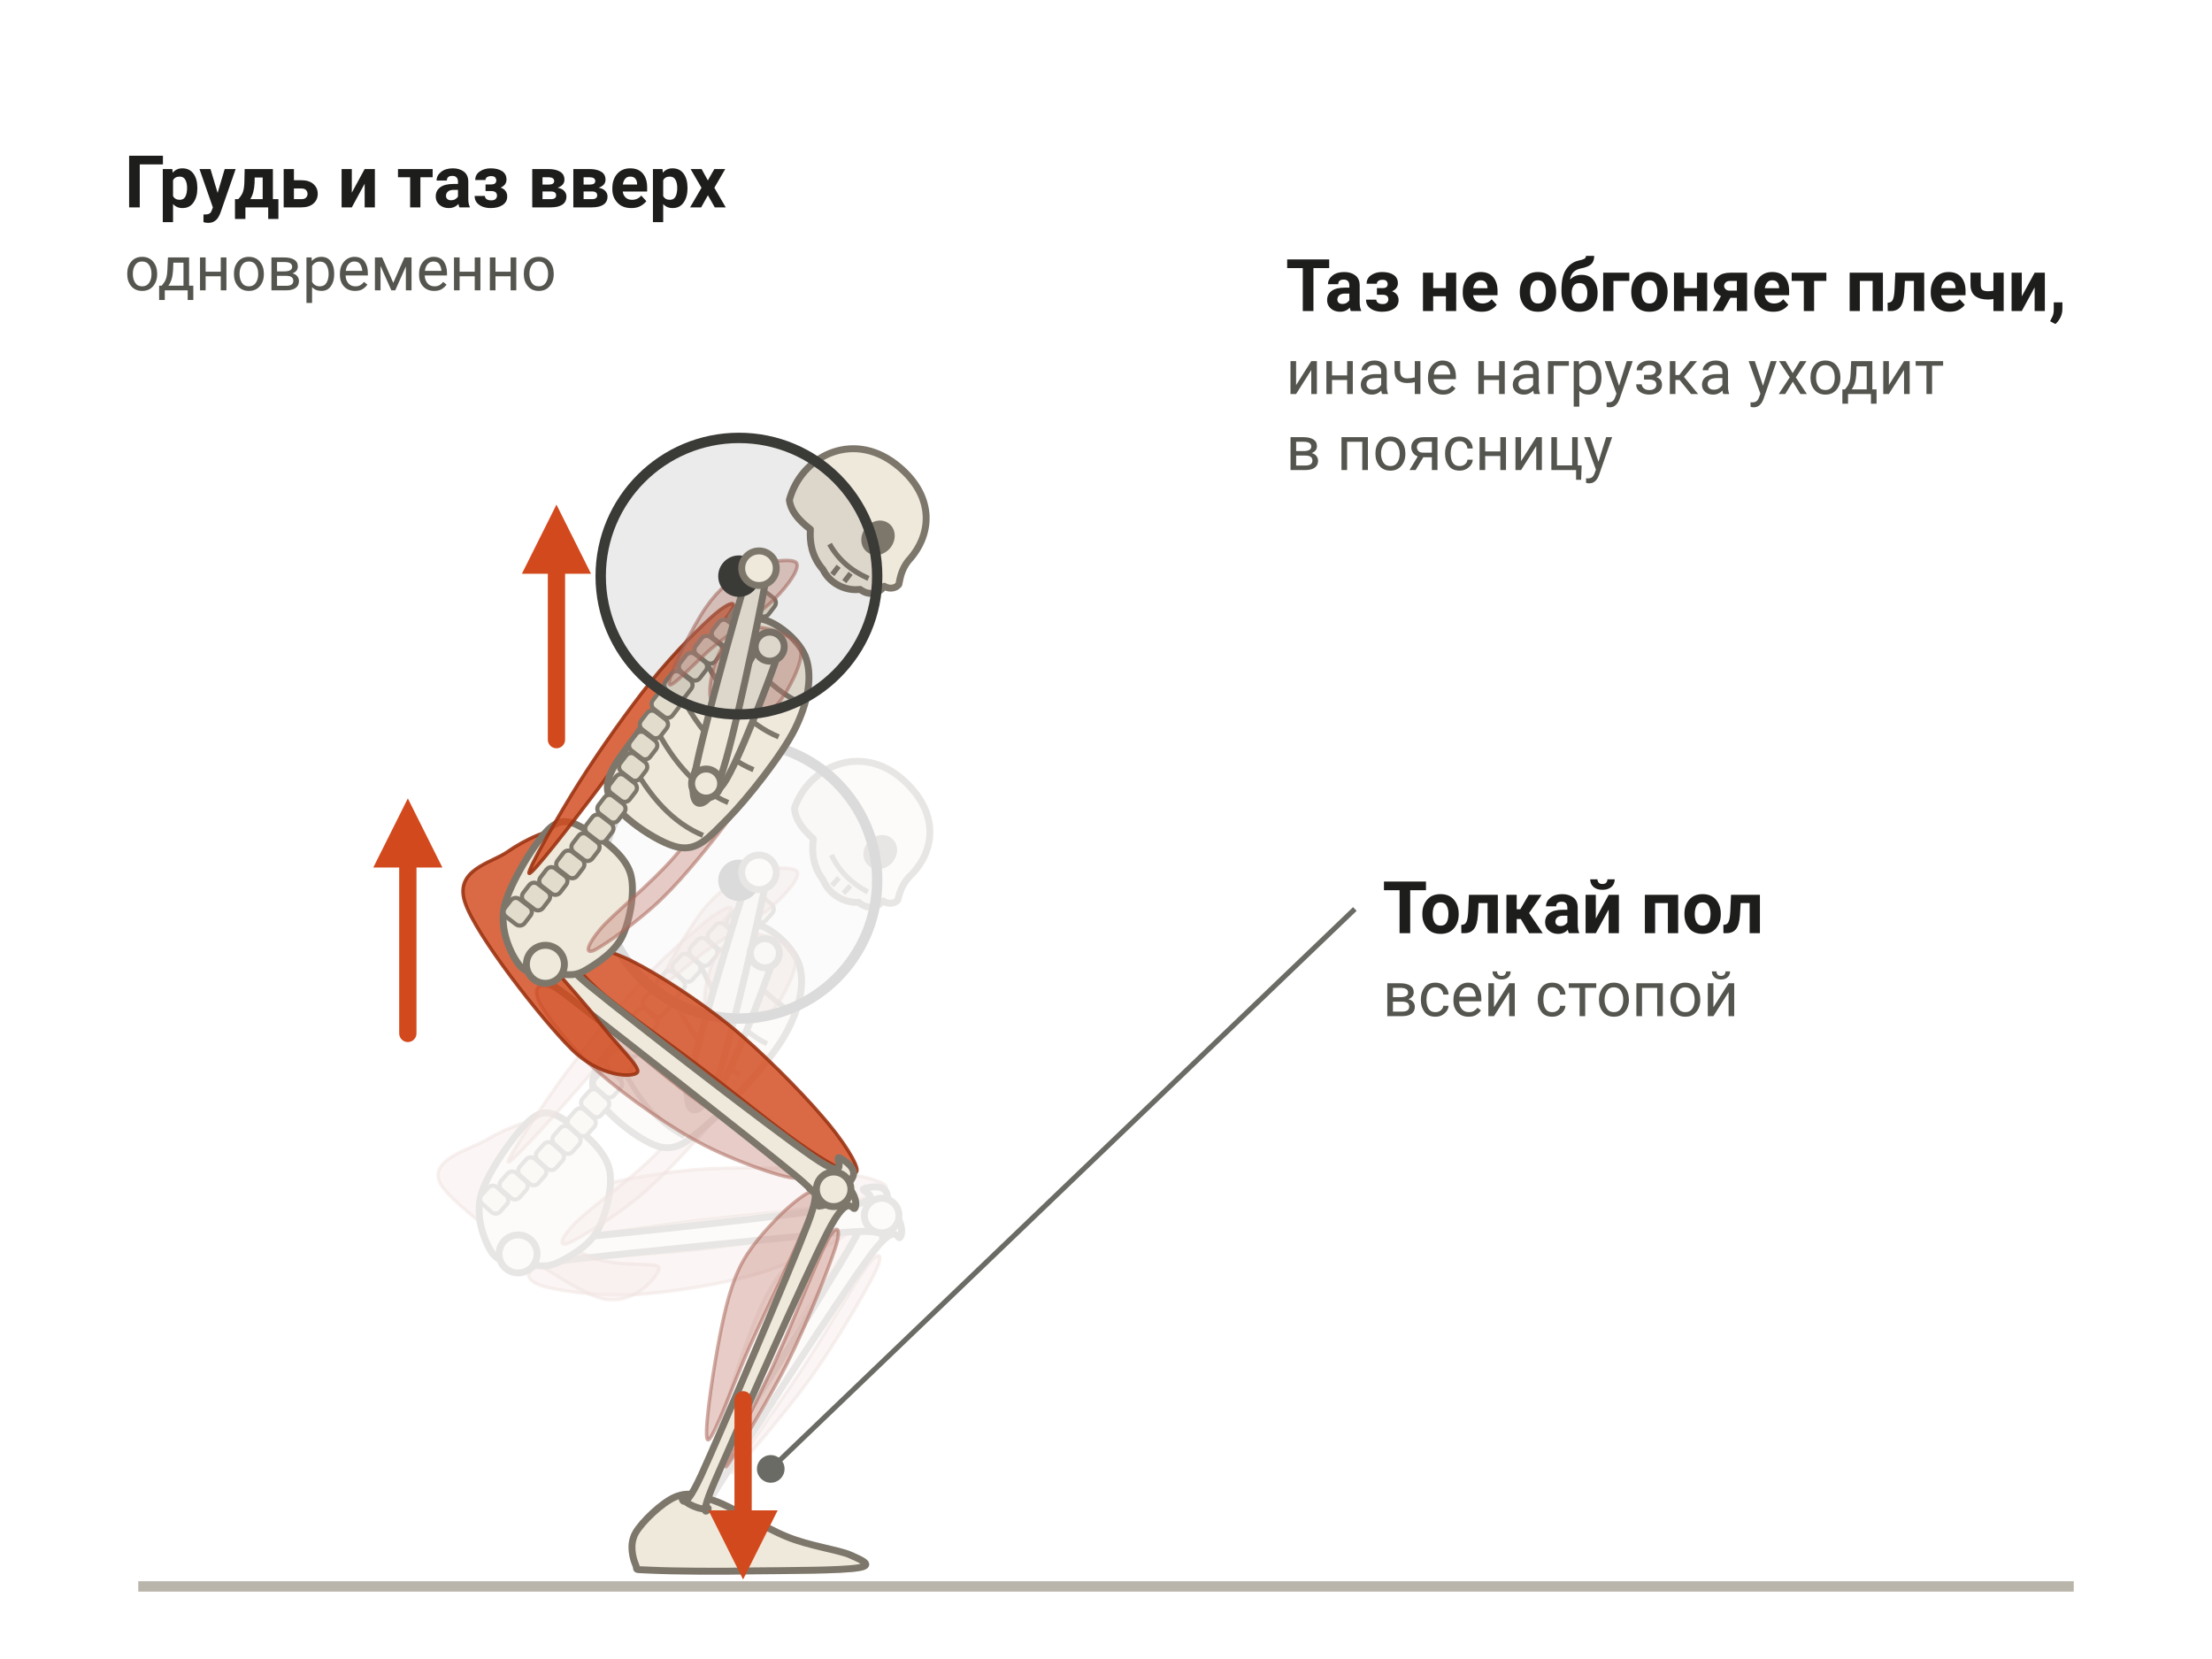
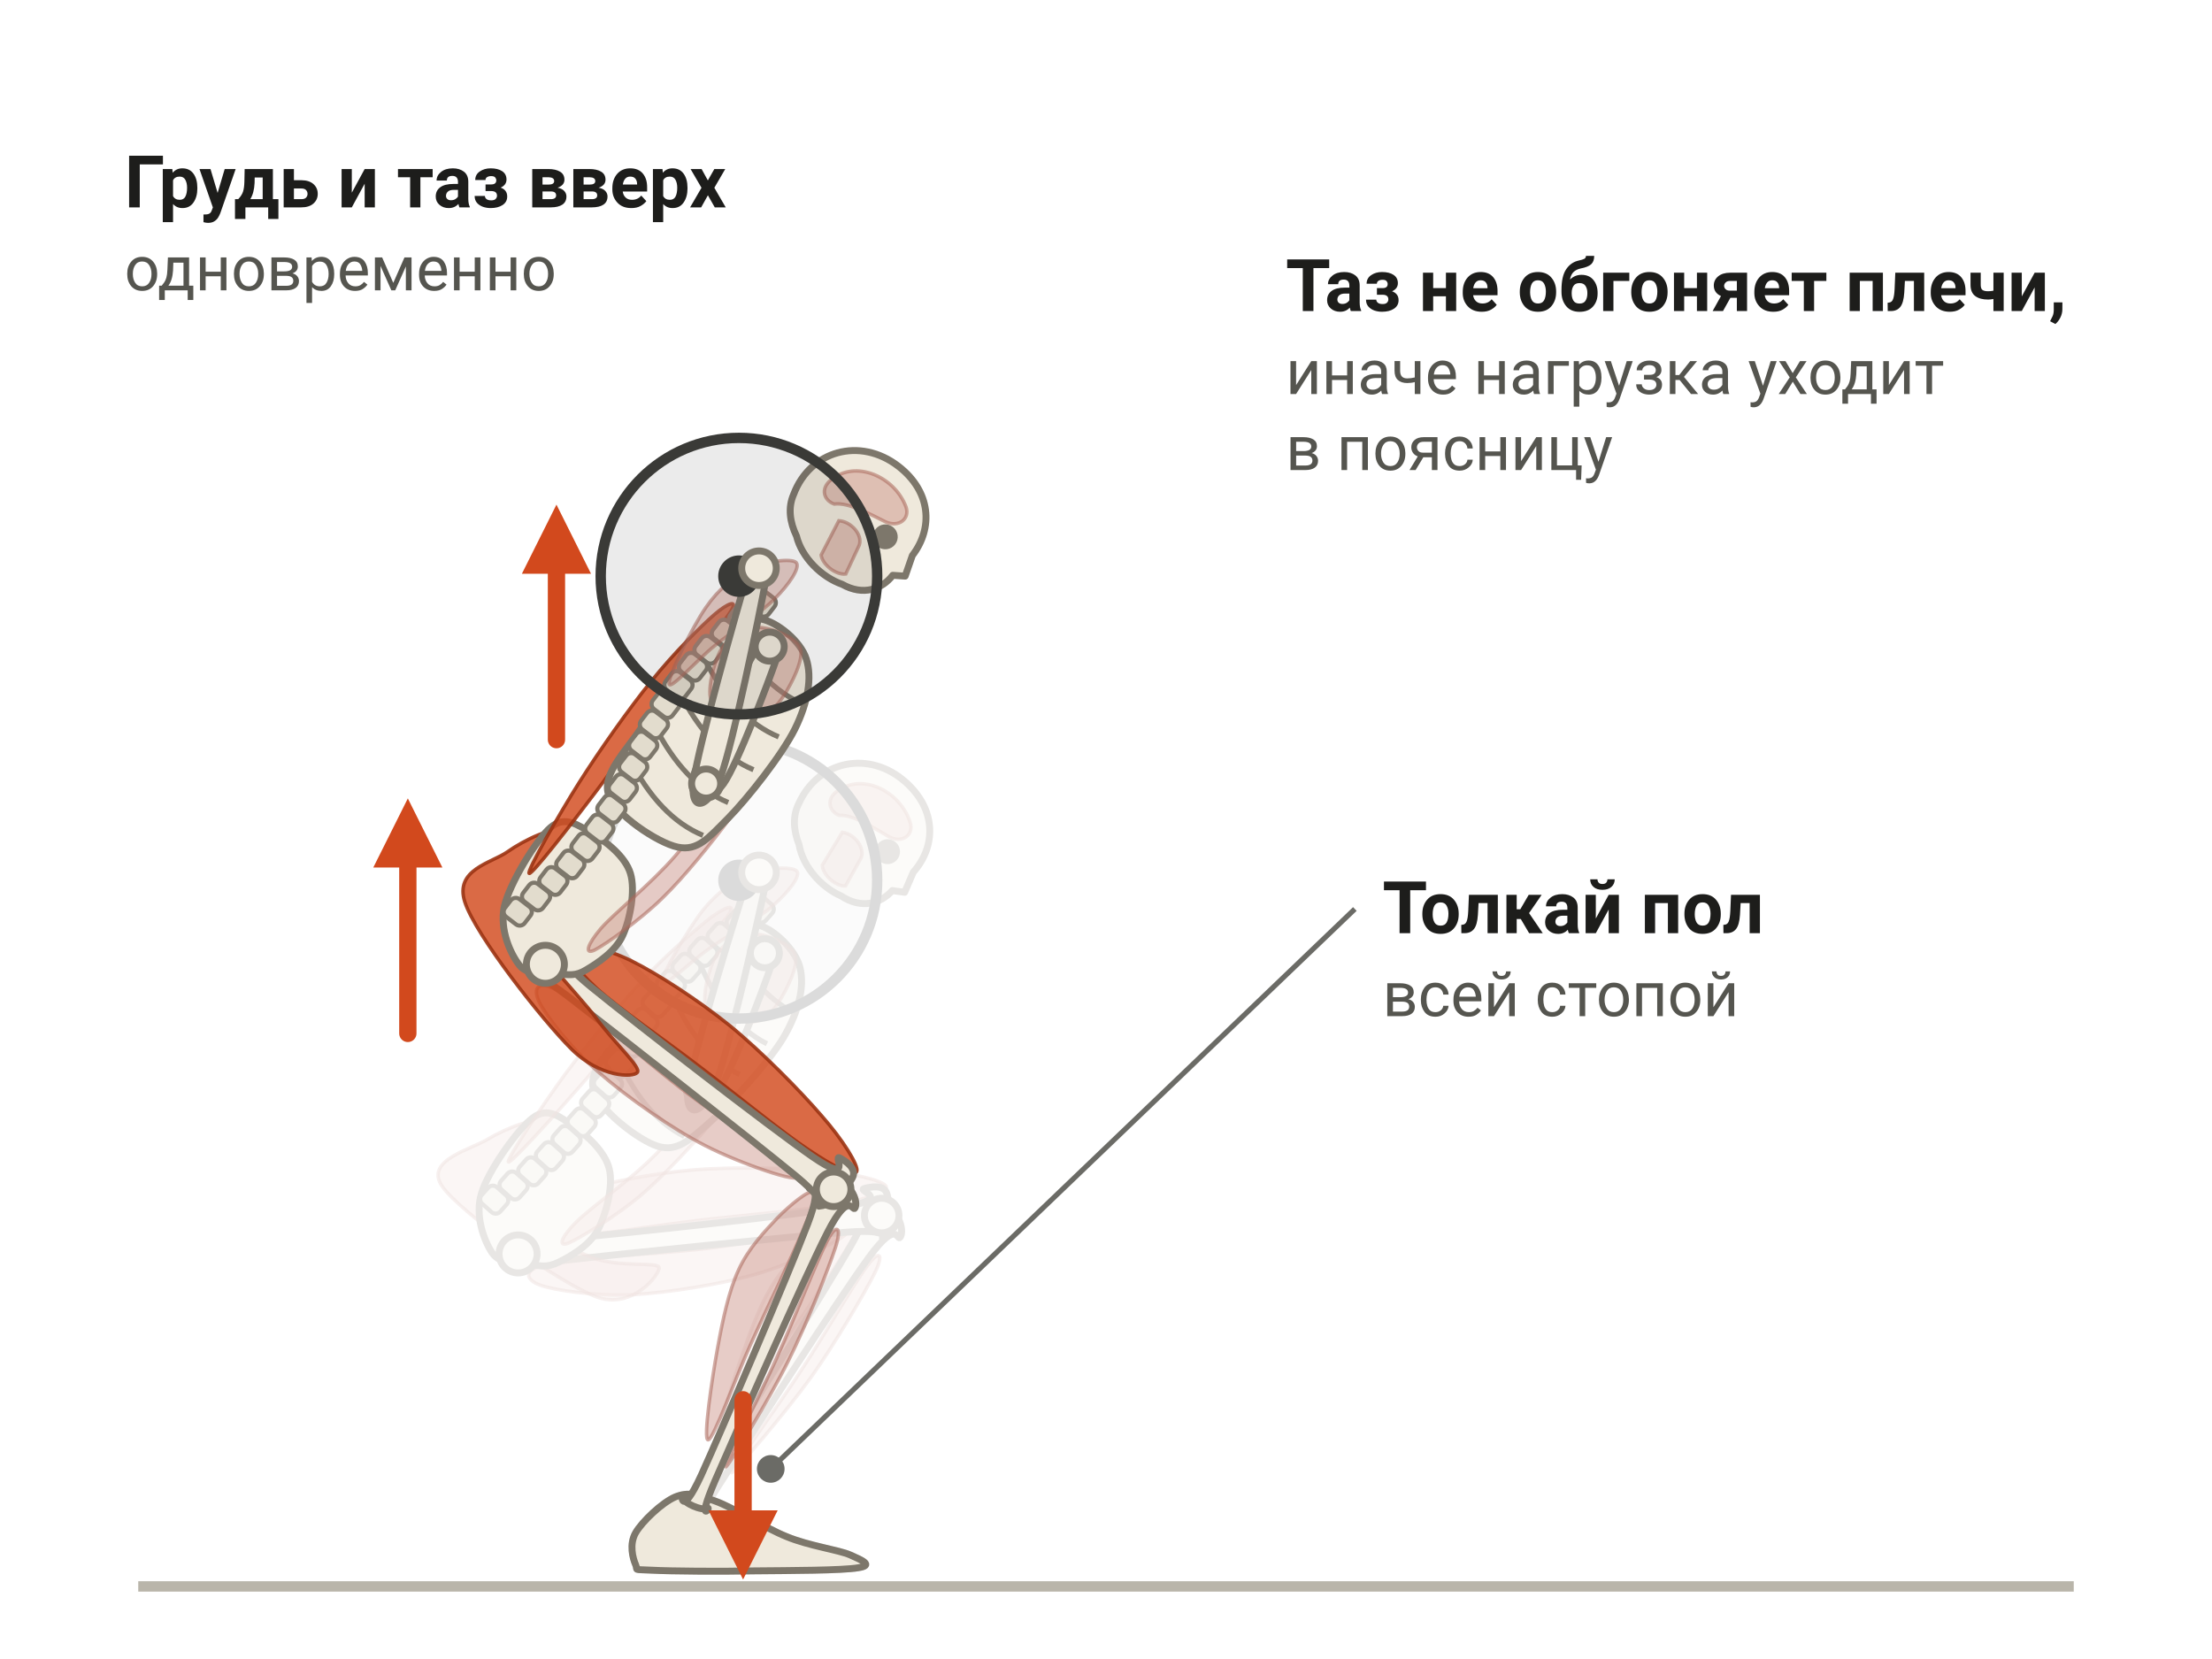
<svg xmlns="http://www.w3.org/2000/svg" viewBox="0 0 640 480" role="img" aria-label="Подъём: толкай пол всей стопой, грудь и таз поднимаются вместе">
  <style>
.bone{fill:#efe9dc;stroke:#7d776b;stroke-width:2;stroke-linejoin:round}
.joint{fill:#efe9dc;stroke:#7d776b;stroke-width:2}
.vert{fill:#e2dccd;stroke:#7d776b;stroke-width:1.2}
.m{fill:#c7867a;fill-opacity:.42;stroke:#a9665a;stroke-opacity:.55;stroke-width:1}
.on{fill:#d2491d;fill-opacity:.82;stroke:#9c3412;stroke-opacity:.9}
.plate{fill:#3a3a37;fill-opacity:.1;stroke:#3a3a37;stroke-width:3}
.bar{fill:#3a3a37}
.ghost{opacity:.18}
.ground{stroke:#b9b5aa;stroke-width:3}
.guide{stroke:#3d7fb8;stroke-width:2.5;stroke-dasharray:8 7;fill:none}
.arrow{stroke:#d2491d;stroke-width:5;fill:none;stroke-linecap:round;marker-end:url(#ah)}
.ahead{fill:#d2491d}
.lead{stroke:#6b6b66;stroke-width:1.5;fill:none}
.t{font:600 21px system-ui,-apple-system,"Segoe UI",Roboto,sans-serif;fill:#1d1d1b}
.s{font:400 18px system-ui,-apple-system,"Segoe UI",Roboto,sans-serif;fill:#55554f}
.ok{fill:#2e8b57}.bad{fill:#c0392b}
.balloon{fill:#3d7fb8;fill-opacity:.25;stroke:#3d7fb8;stroke-width:2}
@media (prefers-color-scheme:dark){
.bone,.joint{fill:#d9d3c4;stroke:#3b3934}.vert{fill:#c9c2b2;stroke:#3b3934}
.plate{fill:#ecebe6;fill-opacity:.12;stroke:#bdbbb3}.bar{fill:#bdbbb3}
.t{fill:#ecebe6}.s{fill:#a9a8a1}.lead{stroke:#9a9993}.ground{stroke:#55534d}
.arrow{stroke:#f0703f}.ahead{fill:#f0703f}.on{fill:#f0703f}
}
</style>
  <defs>
    <marker id="ah" viewBox="0 0 10 10" refX="6" refY="5" markerWidth="4" markerHeight="4" orient="auto">
      <path class="ahead" d="M0 0L10 5L0 10z" />
    </marker>
  </defs>
  <line class="ground" x1="40" y1="459" x2="600" y2="459" />
  <g class="ghost">
    <path class="bone" d="M183.9 452.7C183.1 450.9 182.0 446.8 183.9 443.5C185.8 440.2 191.6 434.7 195.4 433.1C199.2 431.6 201.5 432.4 206.9 434.3C212.3 436.2 221.1 442.0 227.6 444.6C234.1 447.3 242.6 448.4 246.0 449.9C249.4 451.4 252.9 452.9 248.3 453.6C243.7 454.4 228.4 454.4 218.4 454.5C208.4 454.7 194.2 454.6 188.5 454.3C182.8 454.0 184.7 454.5 183.9 452.7Z" />
    <path class="m" d="M207.9 417.6C206.3 417.6 212.0 399.8 214.8 391.9C217.5 384.0 220.5 376.1 224.4 370.4C228.2 364.6 233.6 360.5 237.8 357.3C241.9 354.2 248.2 350.6 249.2 351.5C250.3 352.4 248.3 355.9 244.1 362.7C240.0 369.5 230.5 383.0 224.5 392.2C218.4 401.3 209.6 417.7 207.9 417.6Z" />
    <path class="m" d="M211.7 426.1C212.2 426.4 227.6 408.3 234.5 398.7C241.4 389.1 250.3 373.9 253.0 368.5C255.8 363.0 254.6 361.3 251.1 366.0C247.5 370.7 238.2 386.8 231.6 396.8C225.1 406.8 211.3 425.8 211.7 426.1Z" />
    <path class="bone" d="M204.6 437.2C206.2 436.6 200.2 442.0 208.0 429.7C215.8 417.5 242.6 375.8 251.4 363.8C260.2 351.8 259.5 360.0 260.6 357.7C261.6 355.4 259.7 351.1 257.7 349.8C255.7 348.5 250.5 348.1 248.6 349.9C246.7 351.7 253.6 347.5 246.2 360.4C238.8 373.3 212.4 415.3 204.4 427.4C196.3 439.4 198.0 431.3 198.0 432.9C198.1 434.5 202.9 437.7 204.6 437.2Z" />
    <path class="m" d="M244.9 356.0C247.7 357.2 230.0 365.3 219.6 368.4C209.3 371.5 193.6 374.0 183.0 374.6C172.5 375.1 160.2 373.3 156.2 371.8C152.1 370.3 150.9 367.3 158.7 365.6C166.5 363.8 188.6 363.0 202.9 361.4C217.3 359.8 242.1 354.9 244.9 356.0Z" />
    <path class="m" d="M256.4 343.3C255.7 341.6 247.1 339.5 237.8 338.7C228.5 338.0 212.3 337.5 200.5 338.5C188.8 339.5 175.4 342.1 167.2 344.8C158.9 347.4 151.4 352.2 151.1 354.3C150.8 356.4 156.8 357.7 165.3 357.5C173.8 357.3 189.3 354.6 202.1 353.1C214.9 351.6 233.0 350.1 242.0 348.5C251.1 346.8 257.1 344.9 256.4 343.3Z" />
    <path class="bone" d="M256.5 345.1C255.6 342.8 252.1 343.3 250.0 343.9C248.0 344.6 258.5 346.8 244.2 349.2C229.9 351.6 179.6 357.0 164.3 358.3C149.0 359.6 155.3 356.4 152.5 357.0C149.7 357.5 147.8 360.0 147.6 361.6C147.5 363.3 148.8 366.3 151.4 366.8C153.9 367.3 147.3 366.4 162.9 364.7C178.5 362.9 229.5 357.7 245.0 356.5C260.5 355.3 253.8 359.6 255.7 357.7C257.7 355.8 257.5 347.4 256.5 345.1Z" />
    <circle class="joint" cx="255.1" cy="351.7" r="5" />
    <path class="m" d="M156.6 325.5C156.2 322.4 146.1 326.6 141.3 329.5C136.6 332.5 122.7 335.6 127.9 343.2C133.1 350.8 162.0 371.3 172.5 375.2C183.0 379.1 190.9 368.7 190.7 366.8C190.5 364.9 179.1 366.9 171.3 363.8C163.5 360.6 146.5 354.3 144.0 347.9C141.6 341.6 157.1 328.6 156.6 325.5Z" />
    <path class="bone" d="M142.4 362.5C140.1 359.1 137.3 351.8 139.3 345.3C141.2 338.8 149.8 326.6 154.2 323.4C158.6 320.1 162.2 323.3 165.9 325.8C169.6 328.3 175.2 333.3 176.3 338.3C177.5 343.3 175.3 351.5 172.9 356.0C170.4 360.5 164.9 363.6 161.6 365.2C158.3 366.8 156.5 366.3 153.3 365.8C150.1 365.4 144.8 366.0 142.4 362.5Z" />
    <circle class="joint" cx="149.9" cy="362.8" r="5.5" />
    <path class="m" d="M164.4 359.7C167.5 358.4 178.2 351.9 185.1 346.1C192.0 340.3 200.5 331.0 206.0 324.7C211.5 318.4 217.0 311.2 218.2 308.3C219.4 305.3 217.9 302.7 213.1 307.0C208.4 311.3 197.4 326.3 189.6 334.1C181.9 341.9 170.8 349.4 166.6 353.7C162.4 357.9 161.3 360.9 164.4 359.7Z" />
    <path class="m" d="M147.1 336.2C146.4 335.6 157.0 319.7 163.5 310.8C170.1 302.0 179.3 290.7 186.4 283.1C193.4 275.6 201.9 268.4 205.9 265.3C210.0 262.3 213.3 261.2 210.7 264.8C208.1 268.4 197.7 278.5 190.5 286.8C183.3 295.1 174.9 306.3 167.6 314.5C160.4 322.8 147.7 336.8 147.1 336.2Z" />
    <path class="bone rib" d="M171.6 314.9C170.4 308.9 177.4 303.0 182.9 296.0C188.3 289.1 198.2 278.2 204.2 273.4C210.3 268.7 214.7 266.5 219.3 267.6C223.8 268.7 230.3 274.8 231.5 280.1C232.8 285.5 231.1 292.6 226.8 300.0C222.5 307.3 211.7 319.1 205.7 324.4C199.6 329.7 196.2 333.3 190.5 331.7C184.9 330.1 172.9 320.8 171.6 314.9Z" />
    <path class="lead" style="stroke:#7d776b" d="M178.2 304.7Q185.7 322.6 198.0 328.8" />
    <path class="lead" style="stroke:#7d776b" d="M186.2 295.8Q193.7 313.7 206.0 319.9" />
    <path class="lead" style="stroke:#7d776b" d="M194.1 286.9Q201.6 304.7 214.0 310.9" />
    <path class="lead" style="stroke:#7d776b" d="M202.1 277.9Q209.6 295.8 221.9 302.0" />
    <path class="lead" style="stroke:#7d776b" d="M210.0 269.0Q217.5 286.9 229.9 293.1" />
    <rect class="vert" x="139.4" y="343.9" width="7.2" height="6.4" rx="1.8" transform="rotate(41.7 143.0 347.1)" />
    <rect class="vert" x="145.0" y="339.8" width="7.2" height="6.4" rx="1.8" transform="rotate(41.7 148.6 343.0)" />
    <rect class="vert" x="150.4" y="335.7" width="7.2" height="6.4" rx="1.8" transform="rotate(41.7 154.0 338.9)" />
    <rect class="vert" x="155.5" y="331.3" width="7.2" height="6.4" rx="1.8" transform="rotate(41.7 159.1 334.5)" />
    <rect class="vert" x="160.3" y="326.6" width="7.2" height="6.4" rx="1.8" transform="rotate(41.7 163.9 329.8)" />
    <rect class="vert" x="164.7" y="321.5" width="7.2" height="6.4" rx="1.8" transform="rotate(41.7 168.3 324.7)" />
    <rect class="vert" x="168.6" y="316.0" width="7.2" height="6.4" rx="1.8" transform="rotate(41.7 172.2 319.2)" />
    <rect class="vert" x="172.3" y="310.3" width="7.2" height="6.4" rx="1.8" transform="rotate(41.7 175.9 313.5)" />
    <rect class="vert" x="175.7" y="304.4" width="7.2" height="6.4" rx="1.8" transform="rotate(41.7 179.3 307.6)" />
    <rect class="vert" x="179.1" y="298.5" width="7.2" height="6.4" rx="1.8" transform="rotate(41.7 182.7 301.7)" />
    <rect class="vert" x="182.6" y="292.6" width="7.2" height="6.4" rx="1.8" transform="rotate(41.7 186.2 295.8)" />
    <rect class="vert" x="186.4" y="287.0" width="7.2" height="6.4" rx="1.8" transform="rotate(41.7 190.0 290.2)" />
    <rect class="vert" x="190.5" y="281.7" width="7.2" height="6.4" rx="1.8" transform="rotate(41.7 194.1 284.9)" />
    <rect class="vert" x="195.0" y="276.8" width="7.2" height="6.4" rx="1.8" transform="rotate(41.7 198.6 280.0)" />
    <rect class="vert" x="199.9" y="272.2" width="7.2" height="6.4" rx="1.8" transform="rotate(41.7 203.5 275.4)" />
    <rect class="vert" x="205.2" y="267.9" width="7.2" height="6.4" rx="1.8" transform="rotate(41.7 208.8 271.1)" />
    <rect class="vert" x="210.7" y="263.8" width="7.2" height="6.4" rx="1.8" transform="rotate(41.7 214.3 267.0)" />
    <rect class="vert" x="216.2" y="259.7" width="7.2" height="6.4" rx="1.8" transform="rotate(41.7 219.8 262.9)" />
    <path class="m" d="M191.4 284.4C191.1 282.6 199.2 268.5 203.5 263.2C207.8 257.9 212.5 254.7 217.1 252.8C221.6 251.0 229.5 250.6 230.6 252.1C231.7 253.6 227.9 258.3 223.7 262.0C219.5 265.7 210.7 270.6 205.3 274.4C199.9 278.1 191.7 286.3 191.4 284.4Z" />
    <g class="head" transform="matrix(0.747 0.665 -0.665 0.747 247.3 241.3)">
-       <path class="bone" d="M-18 6C-23 -6 -16 -21 0 -21C14 -21 21 -12 20 -1C20 2 21 4 22 6C22 8 20 9 19 9C19 12 17 14 14 14C11 17 6 18 2 16C-3 15 -6 12 -8 9C-13 9 -16 8 -18 6Z" />
-       <ellipse cx="9" cy="-1" rx="4.6" ry="5.2" fill="#7d776b" />
-       <path class="lead" style="stroke:#7d776b" d="M-1 9Q6 12 14 10M5 12.5v3M9 12v3" />
+       <path class="bone" d="M-18 4C-22 -9 -13 -21 1 -21C13 -21 20 -13 20 -3L22 3L19 5C19 10 16 15 9 16C3 18 -5 17 -10 13C-14 11 -17 8 -18 4Z" />
+       <path class="m" d="M-12 -6C-10 -15 2 -18 10 -13C13 -11 12 -7 8 -6C3 -5 -4 -4 -7 -1C-10 0 -13 -2 -12 -6Z" />
+       <path class="m" d="M-3 2C0 0 5 1 6 4L8 13C6 15 1 15 -1 13Z" />
+       <circle cx="10.5" cy="-2.5" r="3.6" fill="#7d776b" />
    </g>
    <path class="m" d="M204.5 292.1C202.8 288.9 205.1 280.1 207.2 276.5C209.4 272.8 213.7 270.3 217.5 270.2C221.3 270.1 228.7 272.8 230.0 276.0C231.3 279.3 227.5 286.5 225.4 289.8C223.3 293.1 221.0 295.4 217.5 295.7C214.0 296.1 206.2 295.3 204.5 292.1Z" />
    <path class="bone" d="M199.0 313.6C197.4 320.1 203.8 321.1 207.9 315.4C211.9 309.6 221.0 285.9 223.2 279.1C225.5 272.4 222.6 275.4 221.6 275.0C220.6 274.5 221.2 270.0 217.4 276.4C213.6 282.8 200.6 307.1 199.0 313.6Z" />
    <path class="bone" d="M199.2 314.4C197.7 324.2 203.5 322.9 207.2 313.2C210.9 303.5 219.3 266.4 221.4 256.3C223.5 246.2 220.5 252.7 219.6 252.4C218.7 252.2 219.4 244.5 216.1 254.9C212.7 265.2 200.7 304.7 199.2 314.4Z" />
    <circle class="joint" cx="221.3" cy="275.8" r="4.2" />
    <circle class="joint" cx="202.8" cy="315.4" r="4.2" />
    <circle class="plate" cx="213.8" cy="254.7" r="40" />
    <circle class="bar" cx="213.8" cy="254.7" r="6" />
    <circle class="joint" cx="219.6" cy="252.4" r="5" />
  </g>
  <g>
    <path class="bone" d="M183.9 452.7C183.1 450.9 182.0 446.8 183.9 443.5C185.8 440.2 191.6 434.7 195.4 433.1C199.2 431.6 201.5 432.4 206.9 434.3C212.3 436.2 221.1 442.0 227.6 444.6C234.1 447.3 242.6 448.4 246.0 449.9C249.4 451.4 252.9 452.9 248.3 453.6C243.7 454.4 228.4 454.4 218.4 454.5C208.4 454.7 194.2 454.6 188.5 454.3C182.8 454.0 184.7 454.5 183.9 452.7Z" />
    <path class="m" d="M204.9 416.6C203.3 416.8 206.1 398.3 207.6 390.1C209.1 381.9 210.8 373.7 213.7 367.4C216.6 361.1 221.3 356.2 224.9 352.4C228.5 348.7 234.1 344.1 235.3 344.9C236.5 345.6 235.1 349.4 232.0 356.7C229.0 364.0 221.7 378.9 217.2 388.9C212.7 398.9 206.5 416.4 204.9 416.6Z" />
    <path class="m" d="M210.0 424.4C210.5 424.7 222.9 404.3 228.1 393.7C233.4 383.2 239.8 366.8 241.7 361.0C243.6 355.2 242.2 353.6 239.4 358.9C236.6 364.1 229.9 381.4 225.0 392.3C220.1 403.3 209.4 424.2 210.0 424.4Z" />
    <path class="bone" d="M204.6 436.4C206.2 435.7 201.1 441.9 206.8 428.6C212.6 415.3 232.6 369.9 239.4 356.6C246.1 343.4 246.8 351.6 247.5 349.2C248.2 346.7 245.6 342.8 243.4 341.8C241.3 340.9 236.1 341.3 234.5 343.4C232.8 345.4 239.0 340.2 233.7 354.1C228.4 368.0 208.9 413.6 202.9 426.8C196.8 440.0 197.2 431.6 197.5 433.3C197.8 434.9 203.0 437.2 204.6 436.4Z" />
    <path class="m" d="M230.8 340.2C232.0 342.9 213.6 336.4 204.1 331.5C194.5 326.6 181.5 317.5 173.5 310.5C165.4 303.6 157.9 293.8 156.0 289.9C154.1 286.0 155.4 283.0 162.2 287.1C169.0 291.3 185.5 306.0 196.9 314.8C208.4 323.7 229.7 337.4 230.8 340.2Z" />
    <path class="m on" d="M247.9 338.9C248.5 337.3 243.9 329.8 237.7 322.8C231.6 315.7 220.3 304.2 211.1 296.7C201.9 289.3 190.5 281.9 182.7 278.0C175.0 274.2 166.2 272.5 164.6 273.8C162.9 275.1 166.3 280.1 172.6 285.9C178.8 291.6 191.8 300.5 202.0 308.3C212.3 316.1 226.3 327.6 234.0 332.7C241.6 337.8 247.3 340.6 247.9 338.9Z" />
    <path class="bone" d="M246.8 340.4C247.7 338.1 244.9 336.0 242.9 335.0C241.0 334.1 247.0 342.9 235.1 334.7C223.2 326.5 183.2 295.5 171.3 285.8C159.4 276.1 166.1 278.1 163.7 276.6C161.3 275.1 158.2 275.6 157.0 276.6C155.7 277.7 154.6 280.8 156.1 282.9C157.5 285.0 153.4 279.8 165.8 289.4C178.2 299.0 218.6 330.6 230.6 340.5C242.5 350.5 234.8 348.9 237.5 348.9C240.2 348.8 245.9 342.7 246.8 340.4Z" />
    <circle class="joint" cx="241.2" cy="344.1" r="5" />
    <path class="m on" d="M161.8 241.4C161.2 238.3 151.4 243.2 146.9 246.4C142.3 249.7 131.4 251.5 134.5 261.0C137.6 270.6 157.1 295.4 165.4 303.6C173.7 311.8 183.2 311.8 184.4 310.3C185.6 308.8 178.1 302.2 172.5 294.6C166.9 287.0 152.6 273.5 150.9 264.6C149.1 255.8 162.5 244.4 161.8 241.4Z" />
    <path class="bone" d="M150.3 279.3C147.7 276.0 144.5 269.0 145.9 262.3C147.4 255.7 155.1 243.0 159.3 239.4C163.5 235.8 167.3 238.8 171.1 241.0C175.0 243.2 180.9 247.7 182.4 252.7C183.9 257.6 182.3 266.0 180.2 270.6C178.1 275.3 172.8 278.7 169.6 280.6C166.5 282.5 164.7 282.0 161.4 281.8C158.2 281.6 152.9 282.5 150.3 279.3Z" />
    <circle class="joint" cx="157.8" cy="279.0" r="5.5" />
    <path class="m" d="M172.0 274.9C175.0 273.4 185.2 266.2 191.7 259.8C198.2 253.5 206.0 243.7 211.0 237.0C216.1 230.3 221.0 222.8 222.0 219.8C223.0 216.7 221.3 214.2 216.9 218.9C212.5 223.5 202.5 239.3 195.4 247.6C188.2 255.9 177.7 264.2 173.8 268.7C169.9 273.3 169.0 276.3 172.0 274.9Z" />
    <path class="m on" d="M153.1 252.7C152.3 252.2 161.8 235.5 167.7 226.2C173.6 216.9 182.0 205.0 188.5 197.0C195.0 188.9 202.9 181.1 206.7 177.8C210.5 174.5 213.8 173.2 211.4 176.9C209.1 180.7 199.4 191.6 192.8 200.3C186.3 209.1 178.7 220.9 172.0 229.6C165.4 238.3 153.8 253.3 153.1 252.7Z" />
    <path class="bone rib" d="M176.0 229.7C174.3 223.8 181.0 217.4 185.9 210.1C190.8 202.8 199.9 191.2 205.6 186.0C211.3 180.9 215.6 178.3 220.2 179.1C224.8 179.9 231.7 185.5 233.3 190.7C235.0 196.0 233.8 203.2 230.0 210.9C226.2 218.5 216.3 231.0 210.7 236.7C205.0 242.4 201.9 246.3 196.1 245.1C190.3 243.9 177.7 235.5 176.0 229.7Z" />
    <path class="lead" style="stroke:#7d776b" d="M181.9 219.1Q190.6 236.4 203.4 241.7" />
    <path class="lead" style="stroke:#7d776b" d="M189.2 209.6Q197.9 226.9 210.7 232.2" />
    <path class="lead" style="stroke:#7d776b" d="M196.5 200.1Q205.2 217.4 218.0 222.7" />
    <path class="lead" style="stroke:#7d776b" d="M203.8 190.6Q212.5 207.9 225.3 213.2" />
    <path class="lead" style="stroke:#7d776b" d="M211.1 181.2Q219.8 198.5 232.6 203.8" />
    <rect class="vert" x="146.2" y="260.6" width="7.2" height="6.4" rx="1.8" transform="rotate(37.6 149.8 263.8)" />
    <rect class="vert" x="151.5" y="256.2" width="7.2" height="6.4" rx="1.8" transform="rotate(37.6 155.1 259.4)" />
    <rect class="vert" x="156.5" y="251.7" width="7.2" height="6.4" rx="1.8" transform="rotate(37.6 160.1 254.9)" />
    <rect class="vert" x="161.4" y="246.9" width="7.2" height="6.4" rx="1.8" transform="rotate(37.6 165.0 250.1)" />
    <rect class="vert" x="165.8" y="241.9" width="7.2" height="6.4" rx="1.8" transform="rotate(37.6 169.4 245.1)" />
    <rect class="vert" x="169.8" y="236.5" width="7.2" height="6.4" rx="1.8" transform="rotate(37.6 173.4 239.7)" />
    <rect class="vert" x="173.3" y="230.8" width="7.2" height="6.4" rx="1.8" transform="rotate(37.6 176.9 234.0)" />
    <rect class="vert" x="176.6" y="224.8" width="7.2" height="6.4" rx="1.8" transform="rotate(37.6 180.2 228.0)" />
    <rect class="vert" x="179.6" y="218.7" width="7.2" height="6.4" rx="1.8" transform="rotate(37.6 183.2 221.9)" />
    <rect class="vert" x="182.5" y="212.5" width="7.2" height="6.4" rx="1.8" transform="rotate(37.6 186.1 215.7)" />
    <rect class="vert" x="185.6" y="206.4" width="7.2" height="6.4" rx="1.8" transform="rotate(37.6 189.2 209.6)" />
    <rect class="vert" x="189.0" y="200.5" width="7.2" height="6.4" rx="1.8" transform="rotate(37.6 192.6 203.7)" />
    <rect class="vert" x="192.7" y="195.0" width="7.2" height="6.4" rx="1.8" transform="rotate(37.6 196.3 198.2)" />
    <rect class="vert" x="196.9" y="189.7" width="7.2" height="6.4" rx="1.8" transform="rotate(37.6 200.5 192.9)" />
    <rect class="vert" x="201.4" y="184.8" width="7.2" height="6.4" rx="1.8" transform="rotate(37.6 205.0 188.0)" />
    <rect class="vert" x="206.4" y="180.1" width="7.2" height="6.4" rx="1.8" transform="rotate(37.6 210.0 183.3)" />
    <rect class="vert" x="211.5" y="175.7" width="7.2" height="6.4" rx="1.8" transform="rotate(37.6 215.1 178.9)" />
    <rect class="vert" x="216.8" y="171.2" width="7.2" height="6.4" rx="1.8" transform="rotate(37.6 220.4 174.4)" />
    <path class="m" d="M193.6 197.9C193.1 196.0 200.3 181.4 204.2 175.8C208.0 170.3 212.5 166.7 216.9 164.5C221.3 162.4 229.2 161.4 230.4 162.8C231.6 164.3 228.2 169.2 224.2 173.2C220.3 177.2 211.8 182.7 206.7 186.9C201.6 191.0 194.0 199.7 193.6 197.9Z" />
    <g class="head" transform="matrix(0.792 0.610 -0.610 0.792 246.3 150.9)">
-       <path class="bone" d="M-18 6C-23 -6 -16 -21 0 -21C14 -21 21 -12 20 -1C20 2 21 4 22 6C22 8 20 9 19 9C19 12 17 14 14 14C11 17 6 18 2 16C-3 15 -6 12 -8 9C-13 9 -16 8 -18 6Z" />
-       <ellipse cx="9" cy="-1" rx="4.6" ry="5.2" fill="#7d776b" />
-       <path class="lead" style="stroke:#7d776b" d="M-1 9Q6 12 14 10M5 12.5v3M9 12v3" />
+       <path class="bone" d="M-18 4C-22 -9 -13 -21 1 -21C13 -21 20 -13 20 -3L22 3L19 5C19 10 16 15 9 16C3 18 -5 17 -10 13C-14 11 -17 8 -18 4Z" />
+       <path class="m" d="M-12 -6C-10 -15 2 -18 10 -13C13 -11 12 -7 8 -6C3 -5 -4 -4 -7 -1C-10 0 -13 -2 -12 -6Z" />
+       <path class="m" d="M-3 2C0 0 5 1 6 4L8 13C6 15 1 15 -1 13Z" />
+       <circle cx="10.5" cy="-2.5" r="3.6" fill="#7d776b" />
    </g>
    <path class="m" d="M206.0 203.4C204.3 200.2 206.5 191.5 208.7 187.8C210.9 184.2 215.2 181.6 219.0 181.5C222.8 181.5 230.2 184.1 231.5 187.4C232.8 190.6 229.0 197.8 226.9 201.1C224.8 204.4 222.5 206.7 219.0 207.1C215.5 207.5 207.7 206.6 206.0 203.4Z" />
    <path class="bone" d="M200.5 225.0C198.9 231.5 205.3 232.5 209.4 226.7C213.4 221.0 222.4 197.2 224.7 190.5C227.0 183.7 224.1 186.8 223.1 186.3C222.1 185.9 222.7 181.3 218.9 187.8C215.1 194.2 202.1 218.5 200.5 225.0Z" />
    <path class="bone" d="M200.7 225.9C199.4 235.5 205.1 234.1 208.6 224.5C212.1 214.9 219.7 178.2 221.5 168.2C223.3 158.1 220.5 164.6 219.6 164.4C218.7 164.2 219.3 156.6 216.1 166.8C213.0 177.1 202.0 216.3 200.7 225.9Z" />
    <circle class="joint" cx="222.7" cy="187.1" r="4.2" />
    <circle class="joint" cx="204.3" cy="226.7" r="4.2" />
    <circle class="plate" cx="213.8" cy="166.7" r="40" />
    <circle class="bar" cx="213.8" cy="166.7" r="6" />
    <circle class="joint" cx="219.6" cy="164.4" r="5" />
  </g>
  <path class="arrow" d="M161 214L161 154" />
  <path class="arrow" d="M118 299L118 239" />
  <path class="arrow" d="M215 405L215 449" />
  <text class="t" x="36" y="60" text-anchor="start">Грудь и таз вверх</text>
  <text class="s" x="36" y="84" text-anchor="start">одновременно</text>
  <path class="lead" d="M392 263L223 425" />
  <circle cx="223" cy="425" r="4" fill="#6b6b66" />
  <text class="t" x="400" y="270" text-anchor="start">Толкай пол</text>
  <text class="s" x="400" y="294" text-anchor="start">всей стопой</text>
  <text class="t" x="372" y="90" text-anchor="start">Таз не обгоняет плечи,</text>
  <text class="s" x="372" y="114" text-anchor="start">иначе нагрузка уходит</text>
  <text class="s" x="372" y="136" text-anchor="start">в поясницу</text>
</svg>
